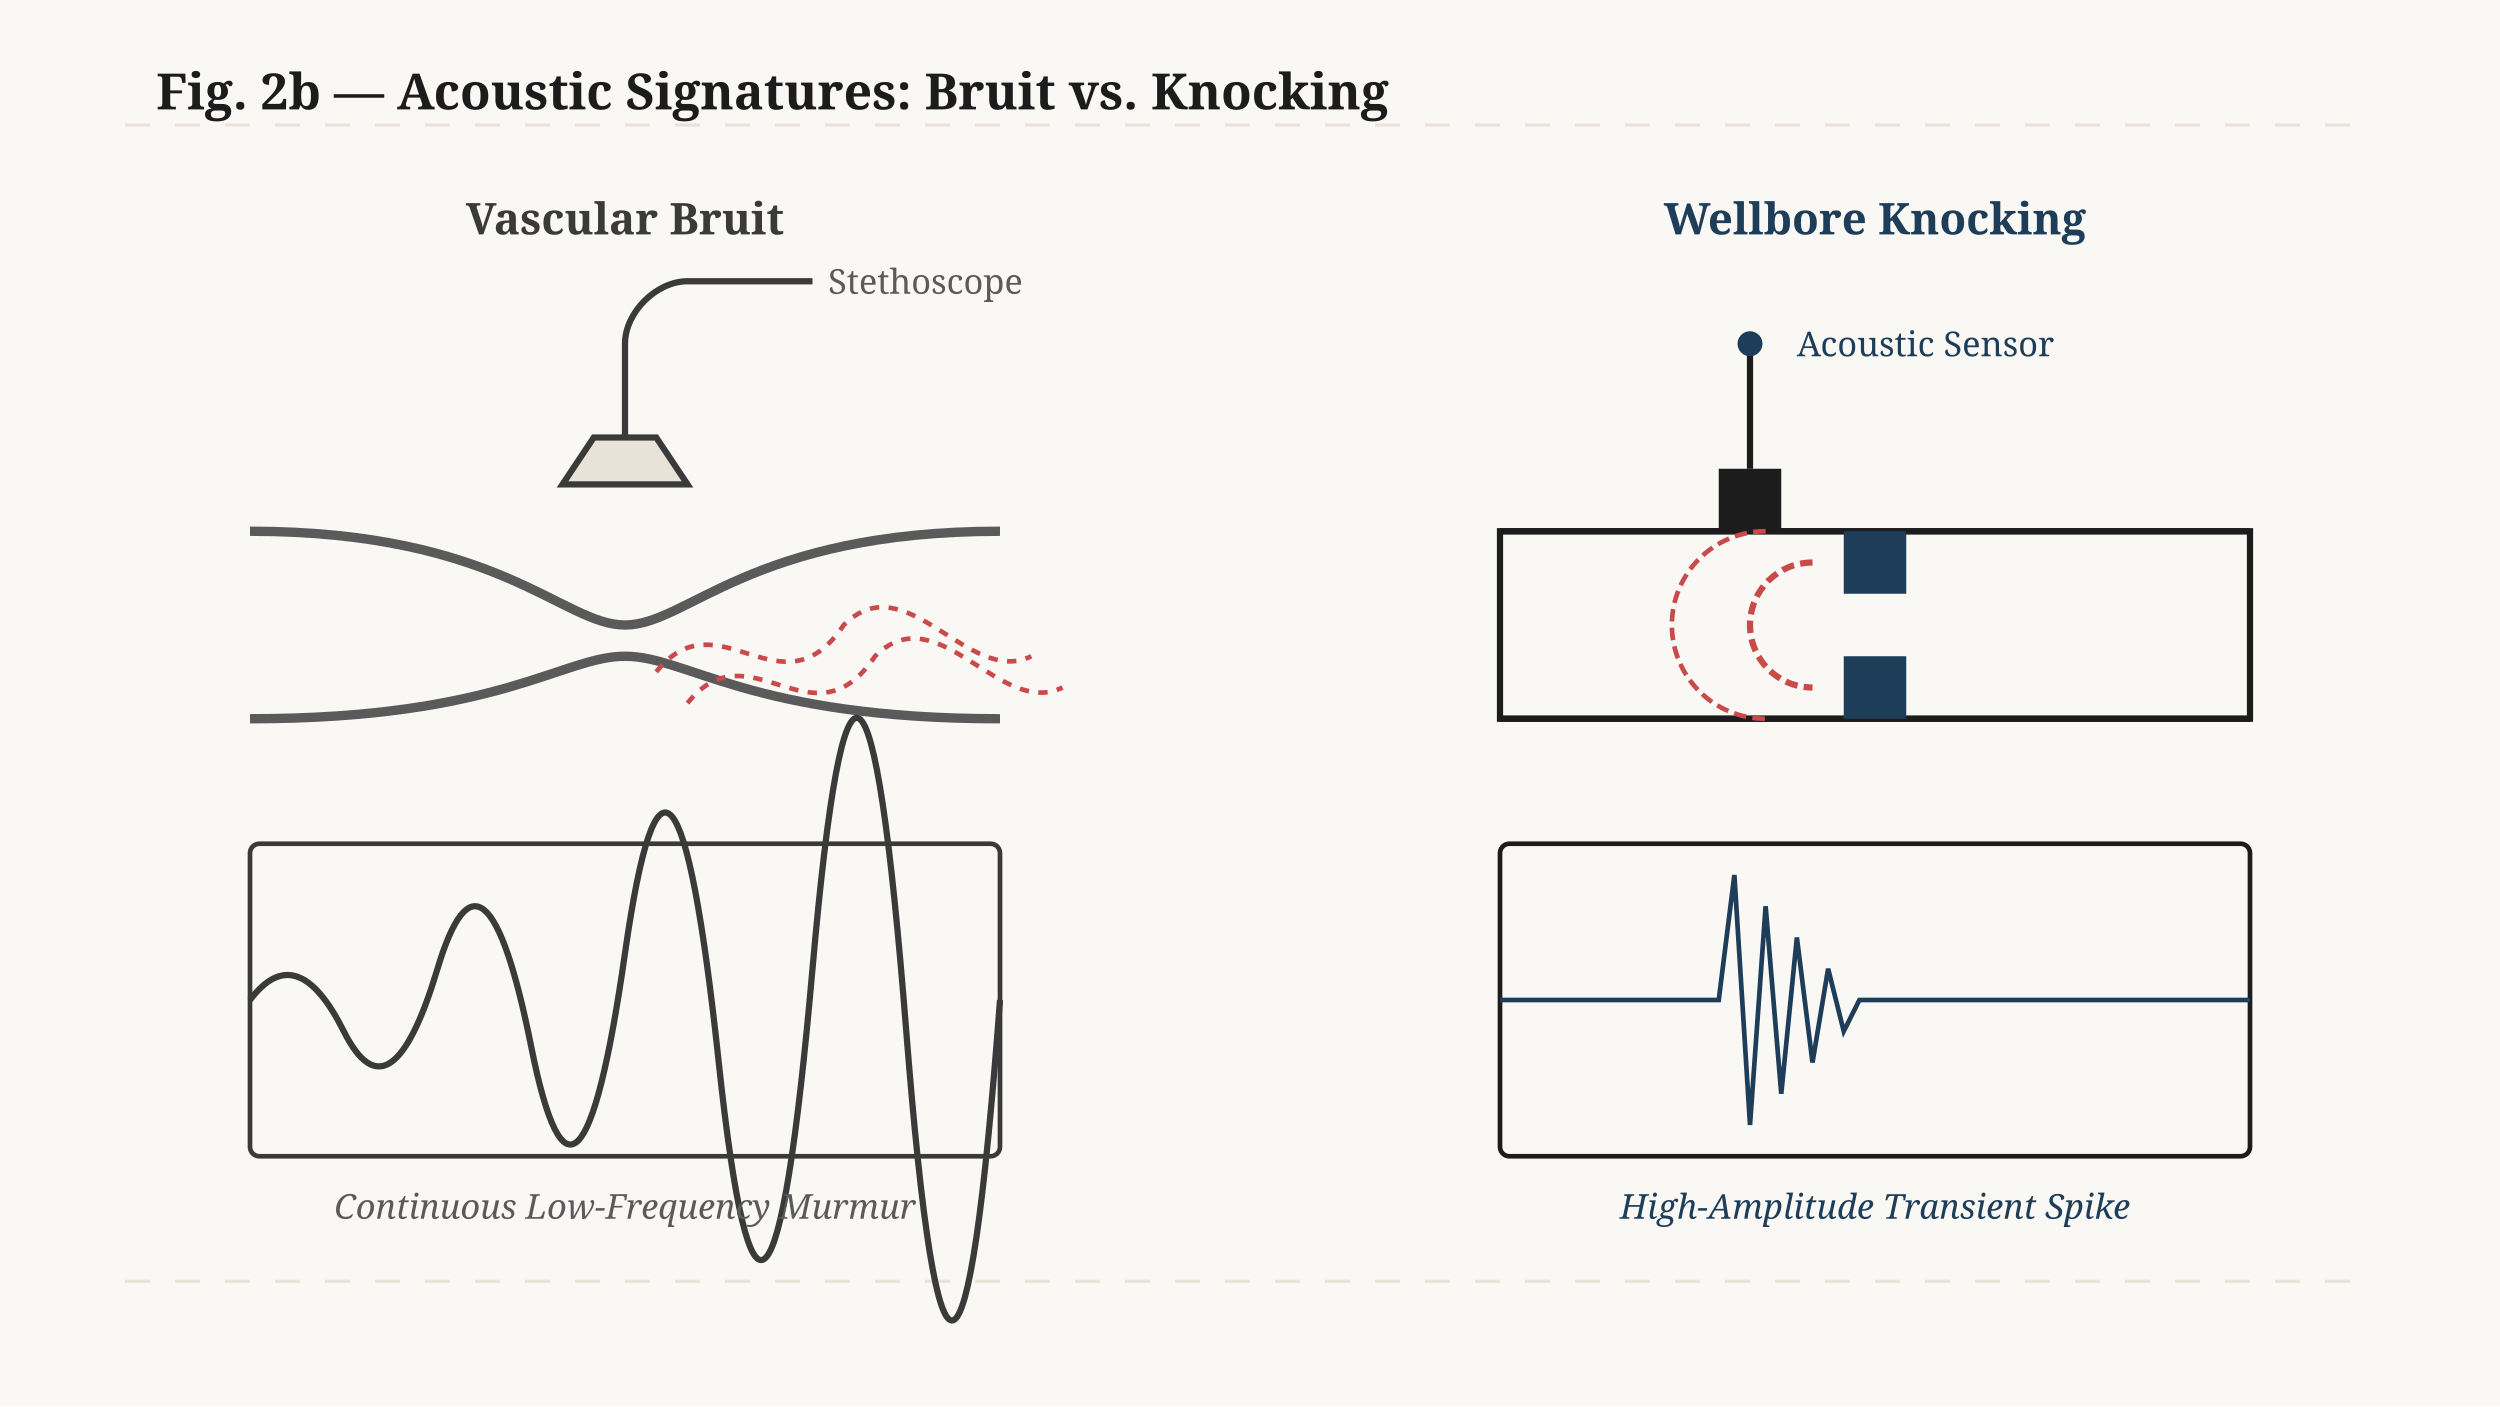
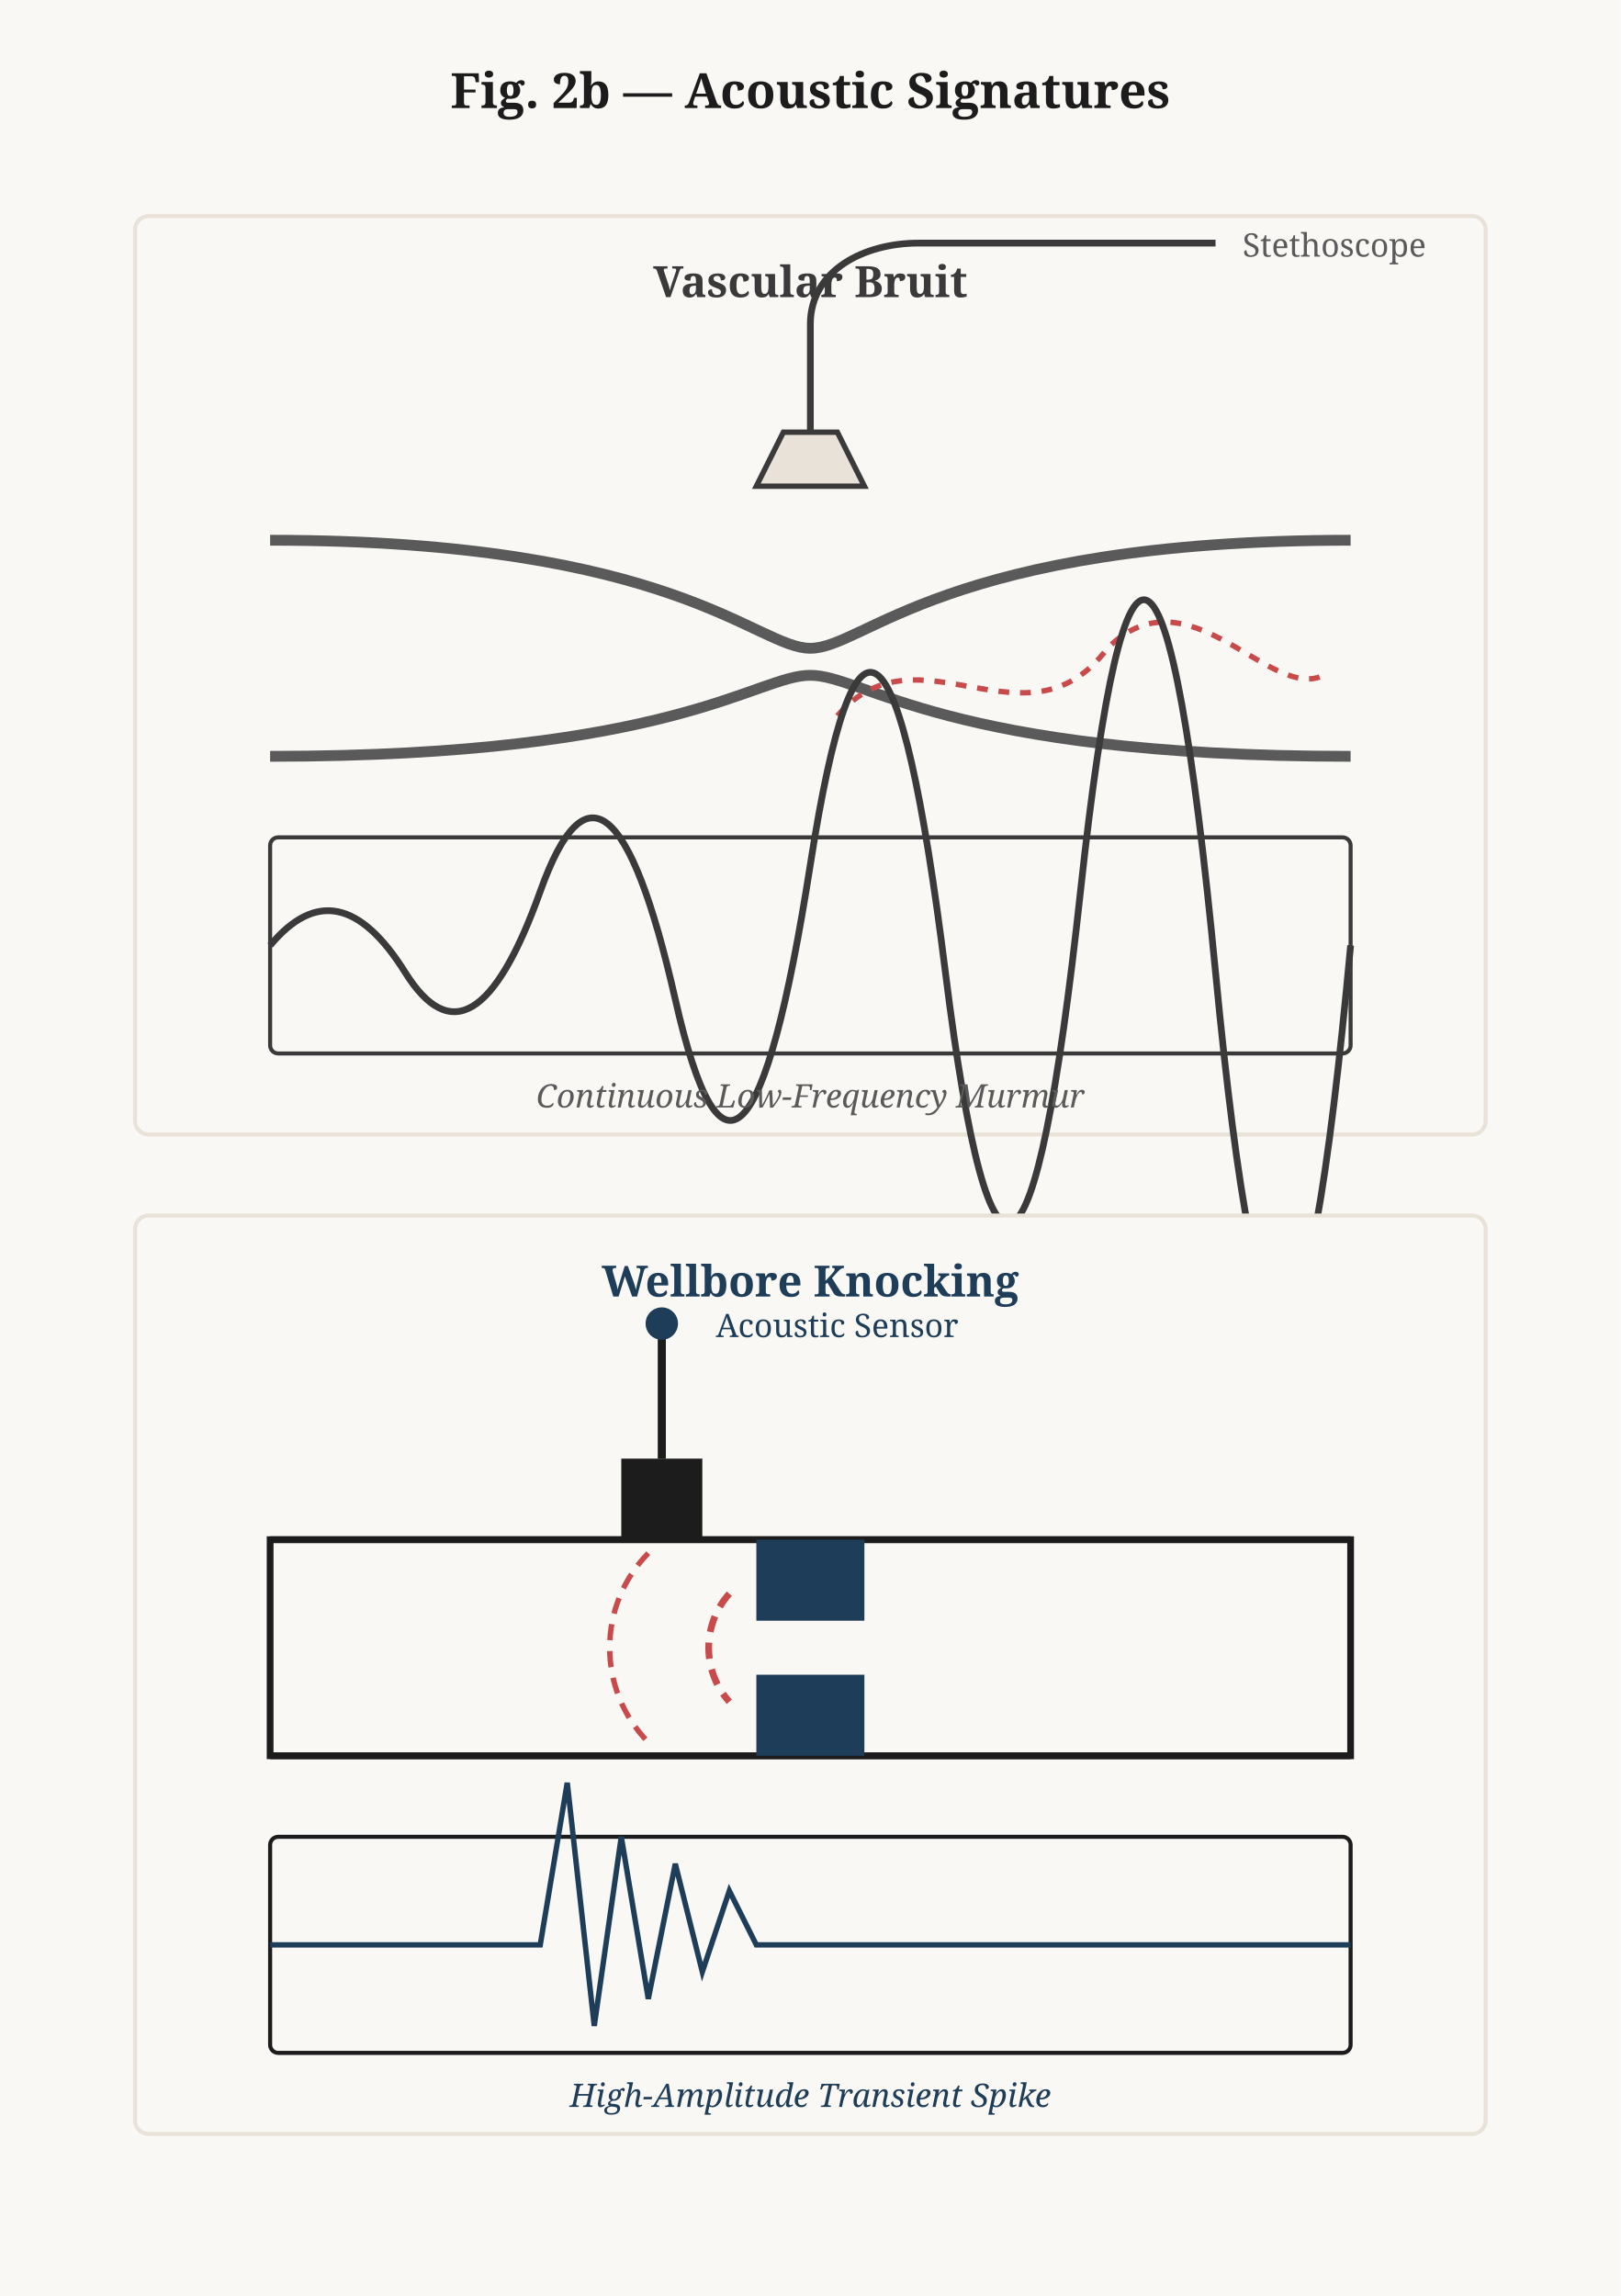
- <svg xmlns="http://www.w3.org/2000/svg" viewBox="0 0 800 450" width="100%" height="100%">
+ <svg xmlns="http://www.w3.org/2000/svg" viewBox="0 0 600 850" width="100%" height="100%">
  <rect width="100%" height="100%" fill="#faf8f5" />
-   <line x1="40" y1="40" x2="760" y2="40" stroke="#e8e2d8" stroke-width="1" stroke-dasharray="8,8" />
-   <line x1="40" y1="410" x2="760" y2="410" stroke="#e8e2d8" stroke-width="1" stroke-dasharray="8,8" />
-   <text x="50" y="35" font-family="Georgia, serif" font-size="16" font-weight="bold" fill="#1c1c1c">Fig. 2b — Acoustic Signatures: Bruit vs. Knocking</text>
-   <g transform="translate(40, 70)">
-     <text x="160" y="5" font-family="Georgia, serif" font-size="14" font-weight="bold" fill="#3a3a3a" text-anchor="middle">Vascular Bruit</text>
-     <path d="M 40 100 C 120 100, 140 130, 160 130 C 180 130, 200 100, 280 100" fill="none" stroke="#5a5a5a" stroke-width="3" />
-     <path d="M 40 160 C 120 160, 140 140, 160 140 C 180 140, 200 160, 280 160" fill="none" stroke="#5a5a5a" stroke-width="3" />
-     <path d="M 140 85 L 180 85 L 170 70 L 150 70 Z" fill="#e8e2d8" stroke="#3a3a3a" stroke-width="2" />
-     <path d="M 160 70 L 160 40 C 160 30, 170 20, 180 20 L 220 20" fill="none" stroke="#3a3a3a" stroke-width="2" />
-     <text x="225" y="24" font-family="Georgia, serif" font-size="11" fill="#5a5a5a">Stethoscope</text>
-     <path d="M 170 145 C 190 120, 210 160, 230 130 C 250 110, 270 150, 290 140" fill="none" stroke="#c94a4a" stroke-width="1.5" stroke-dasharray="3,3" />
-     <path d="M 180 155 C 200 130, 220 170, 240 140 C 260 120, 280 160, 300 150" fill="none" stroke="#c94a4a" stroke-width="1.5" stroke-dasharray="3,3" />
-     <rect x="40" y="200" width="240" height="100" fill="#faf8f5" stroke="#3a3a3a" stroke-width="1.5" rx="3" />
-     <path d="M 40 250 Q 55 230, 70 260 T 100 240 T 130 265 T 160 235 T 190 270 T 220 240 T 250 260 T 280 250" fill="none" stroke="#3a3a3a" stroke-width="2" />
-     <text x="160" y="320" font-family="Georgia, serif" font-size="11" font-style="italic" fill="#5a5a5a" text-anchor="middle">Continuous Low-Frequency Murmur</text>
+   <text x="300" y="40" font-family="Georgia, serif" font-size="18" font-weight="bold" fill="#1c1c1c" text-anchor="middle">Fig. 2b — Acoustic Signatures</text>
+   <g transform="translate(50, 80)">
+     <rect x="0" y="0" width="500" height="340" fill="#faf8f5" stroke="#e8e2d8" stroke-width="1.5" rx="5" />
+     <text x="250" y="30" font-family="Georgia, serif" font-size="16" font-weight="bold" fill="#3a3a3a" text-anchor="middle">Vascular Bruit</text>
+     <path d="M 50 120 C 200 120, 230 160, 250 160 C 270 160, 300 120, 450 120" fill="none" stroke="#5a5a5a" stroke-width="4" />
+     <path d="M 50 200 C 200 200, 230 170, 250 170 C 270 170, 300 200, 450 200" fill="none" stroke="#5a5a5a" stroke-width="4" />
+     <path d="M 230 100 L 270 100 L 260 80 L 240 80 Z" fill="#e8e2d8" stroke="#3a3a3a" stroke-width="2" />
+     <path d="M 250 80 L 250 40 C 250 20, 270 10, 290 10 L 400 10" fill="none" stroke="#3a3a3a" stroke-width="2.5" />
+     <text x="410" y="15" font-family="Georgia, serif" font-size="12" fill="#5a5a5a">Stethoscope</text>
+     <path d="M 260 185 C 290 150, 330 200, 360 160 C 390 130, 420 180, 440 170" fill="none" stroke="#c94a4a" stroke-width="2" stroke-dasharray="4,4" />
+     <rect x="50" y="230" width="400" height="80" fill="#faf8f5" stroke="#3a3a3a" stroke-width="1.5" rx="3" />
+     <path d="M 50 270 Q 75 240, 100 280 T 150 250 T 200 290 T 250 240 T 300 280 T 350 250 T 400 280 T 450 270" fill="none" stroke="#3a3a3a" stroke-width="2.5" />
+     <text x="250" y="330" font-family="Georgia, serif" font-size="12" font-style="italic" fill="#5a5a5a" text-anchor="middle">Continuous Low-Frequency Murmur</text>
  </g>
-   <g transform="translate(440, 70)">
-     <text x="160" y="5" font-family="Georgia, serif" font-size="14" font-weight="bold" fill="#1e3d59" text-anchor="middle">Wellbore Knocking</text>
-     <rect x="40" y="100" width="240" height="60" fill="none" stroke="#1c1c1c" stroke-width="2" />
-     <path d="M 40 100 L 280 100 M 40 160 L 280 160" stroke="#1c1c1c" stroke-width="2" />
-     <path d="M 150 100 L 170 100 L 170 120 L 150 120 Z" fill="#1e3d59" />
-     <path d="M 150 160 L 170 160 L 170 140 L 150 140 Z" fill="#1e3d59" />
-     <rect x="110" y="80" width="20" height="20" fill="#1c1c1c" />
-     <line x1="120" y1="80" x2="120" y2="40" stroke="#1c1c1c" stroke-width="2" />
-     <circle cx="120" cy="40" r="4" fill="#1e3d59" />
-     <text x="135" y="44" font-family="Georgia, serif" font-size="11" fill="#1e3d59">Acoustic Sensor</text>
-     <path d="M 140 110 A 20 20 0 0 0 140 150" fill="none" stroke="#c94a4a" stroke-width="2" stroke-dasharray="4,2" />
-     <path d="M 125 100 A 30 30 0 0 0 125 160" fill="none" stroke="#c94a4a" stroke-width="1.5" stroke-dasharray="4,2" />
-     <rect x="40" y="200" width="240" height="100" fill="#faf8f5" stroke="#1c1c1c" stroke-width="1.5" rx="3" />
-     <path d="M 40 250 L 110 250 L 115 210 L 120 290 L 125 220 L 130 280 L 135 230 L 140 270 L 145 240 L 150 260 L 155 250 L 280 250" fill="none" stroke="#1e3d59" stroke-width="1.5" />
-     <text x="160" y="320" font-family="Georgia, serif" font-size="11" font-style="italic" fill="#1e3d59" text-anchor="middle">High-Amplitude Transient Spike</text>
+   <g transform="translate(50, 450)">
+     <rect x="0" y="0" width="500" height="340" fill="#faf8f5" stroke="#e8e2d8" stroke-width="1.5" rx="5" />
+     <text x="250" y="30" font-family="Georgia, serif" font-size="16" font-weight="bold" fill="#1e3d59" text-anchor="middle">Wellbore Knocking</text>
+     <rect x="50" y="120" width="400" height="80" fill="none" stroke="#1c1c1c" stroke-width="2.5" />
+     <path d="M 50 120 L 450 120 M 50 200 L 450 200" stroke="#1c1c1c" stroke-width="2.5" />
+     <path d="M 230 120 L 270 120 L 270 150 L 230 150 Z" fill="#1e3d59" />
+     <path d="M 230 200 L 270 200 L 270 170 L 230 170 Z" fill="#1e3d59" />
+     <rect x="180" y="90" width="30" height="30" fill="#1c1c1c" />
+     <line x1="195" y1="90" x2="195" y2="40" stroke="#1c1c1c" stroke-width="3" />
+     <circle cx="195" cy="40" r="6" fill="#1e3d59" />
+     <text x="215" y="45" font-family="Georgia, serif" font-size="12" fill="#1e3d59">Acoustic Sensor</text>
+     <path d="M 220 140 A 30 30 0 0 0 220 180" fill="none" stroke="#c94a4a" stroke-width="2.5" stroke-dasharray="6,4" />
+     <path d="M 190 125 A 50 50 0 0 0 190 195" fill="none" stroke="#c94a4a" stroke-width="2" stroke-dasharray="6,4" />
+     <rect x="50" y="230" width="400" height="80" fill="#faf8f5" stroke="#1c1c1c" stroke-width="1.5" rx="3" />
+     <path d="M 50 270 L 150 270 L 160 210 L 170 300 L 180 230 L 190 290 L 200 240 L 210 280 L 220 250 L 230 270 L 450 270" fill="none" stroke="#1e3d59" stroke-width="2" />
+     <text x="250" y="330" font-family="Georgia, serif" font-size="12" font-style="italic" fill="#1e3d59" text-anchor="middle">High-Amplitude Transient Spike</text>
  </g>
</svg>
